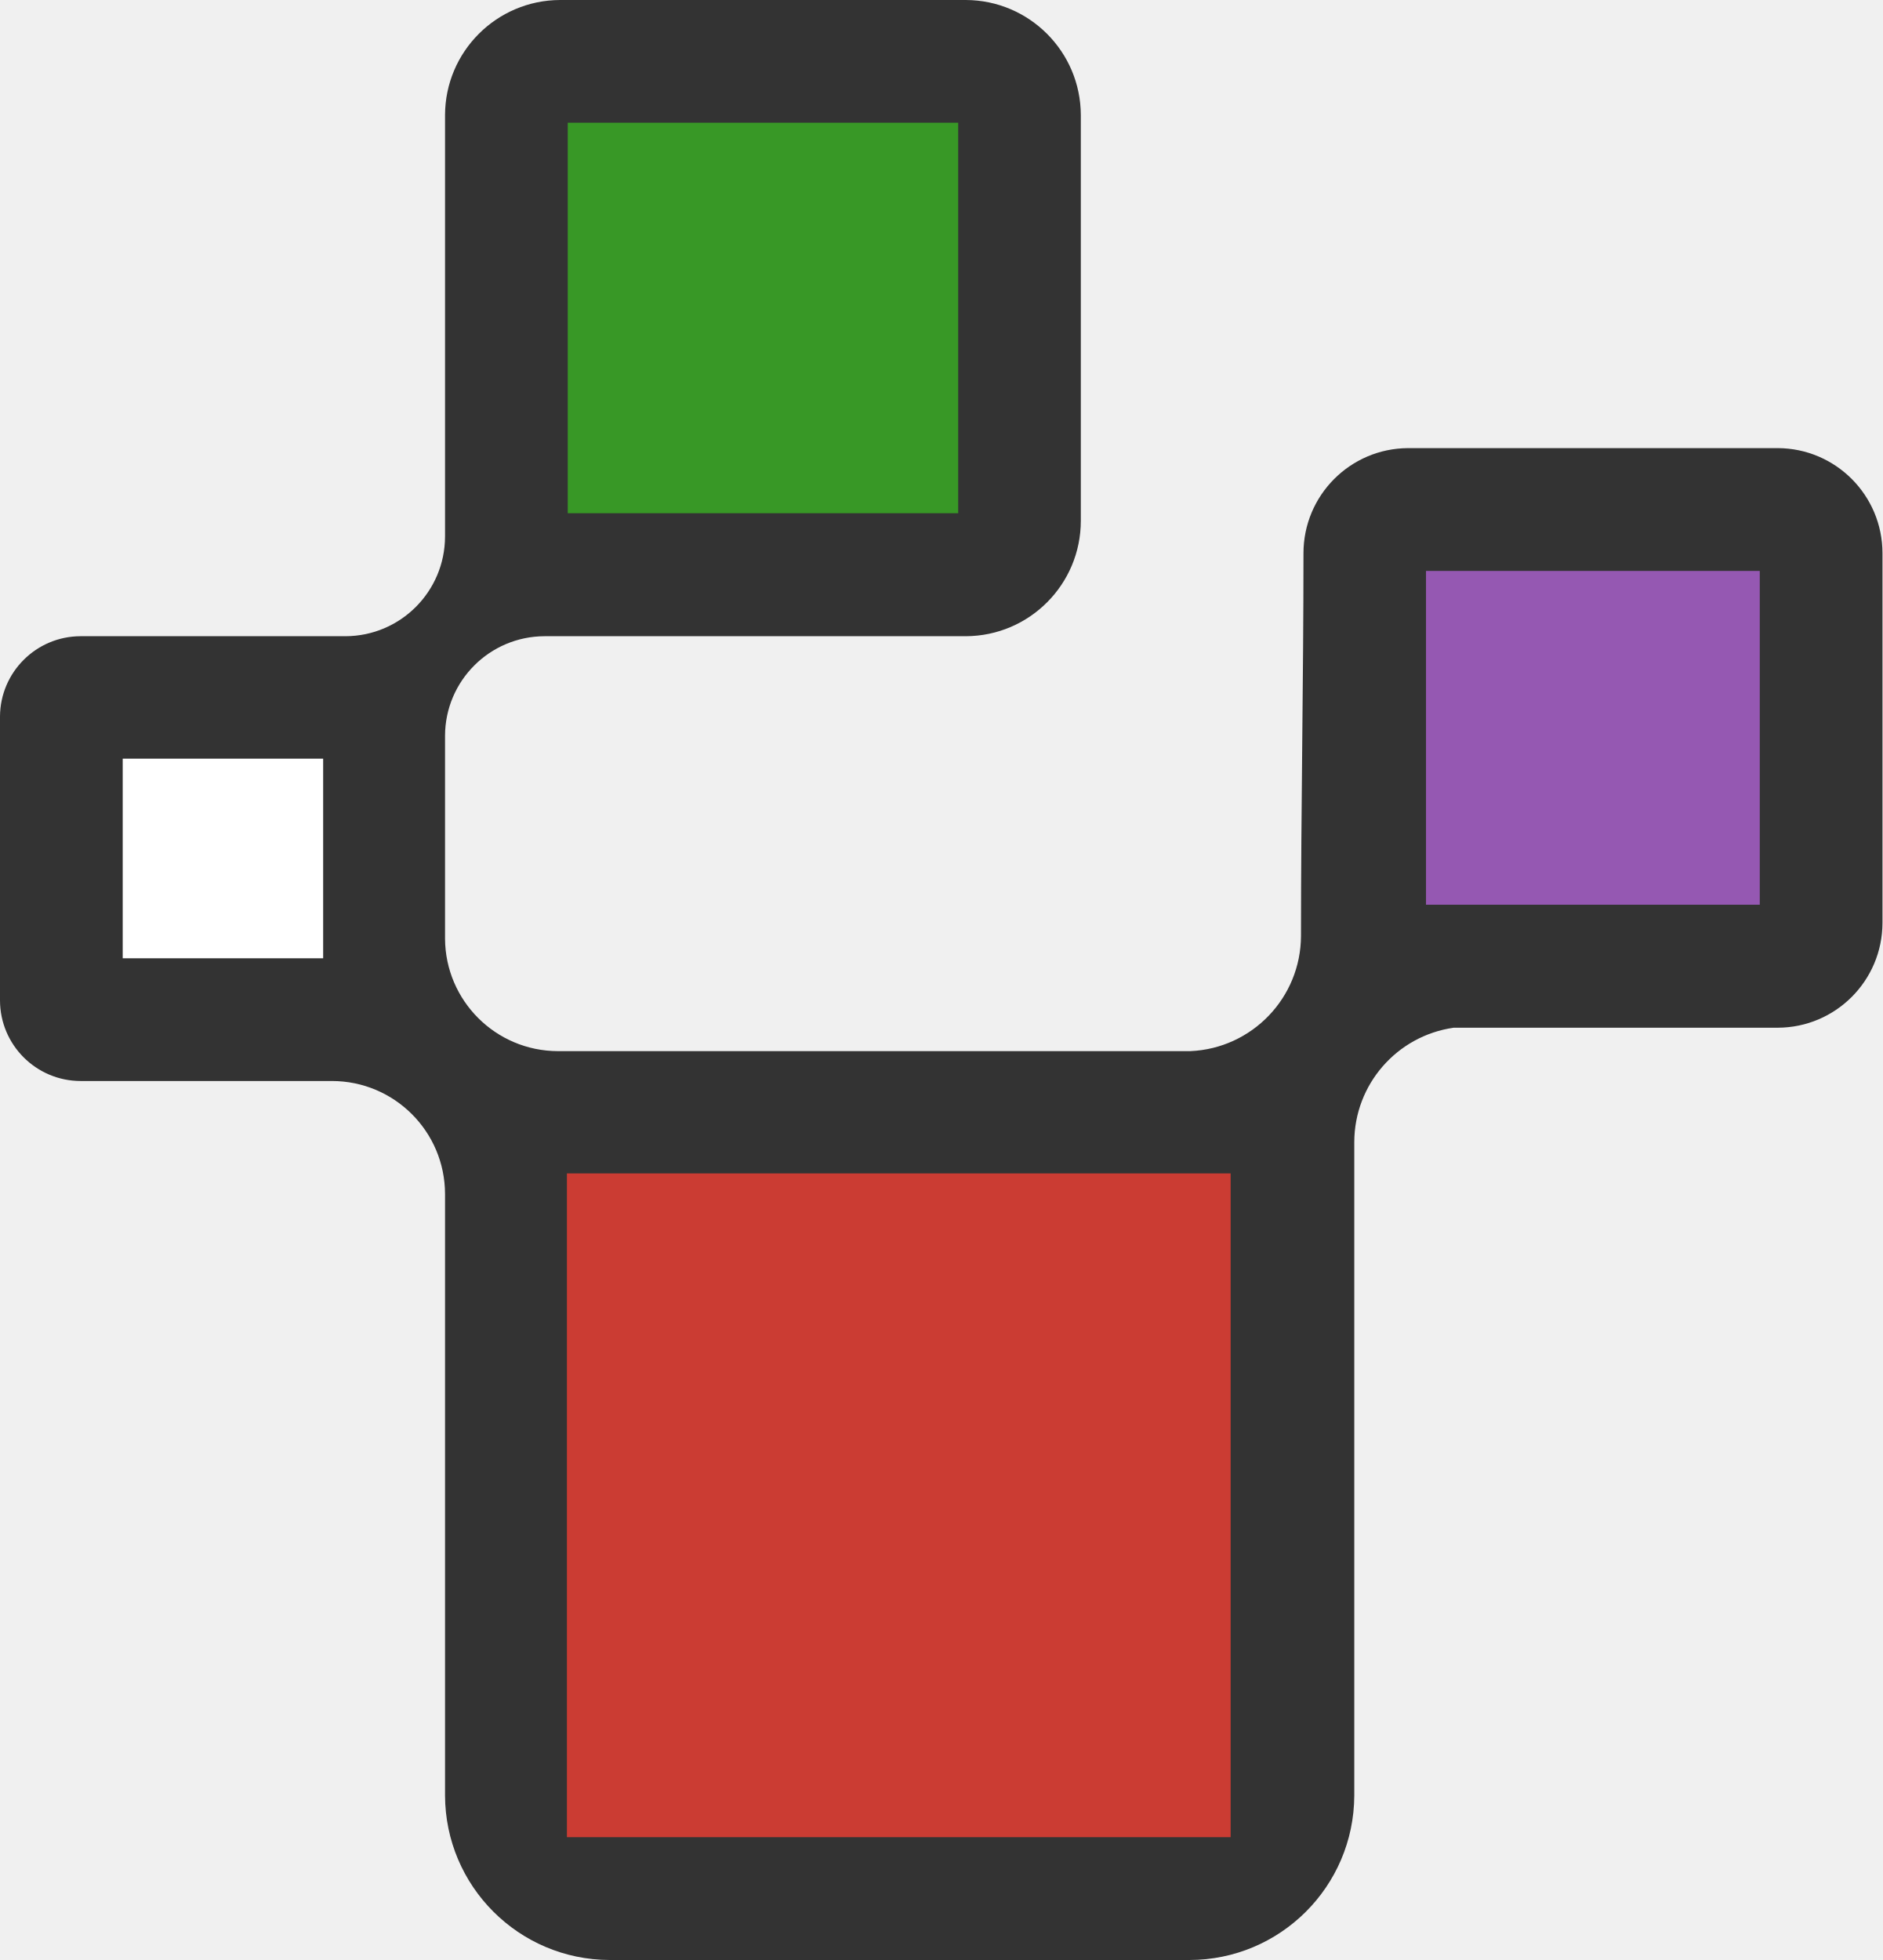
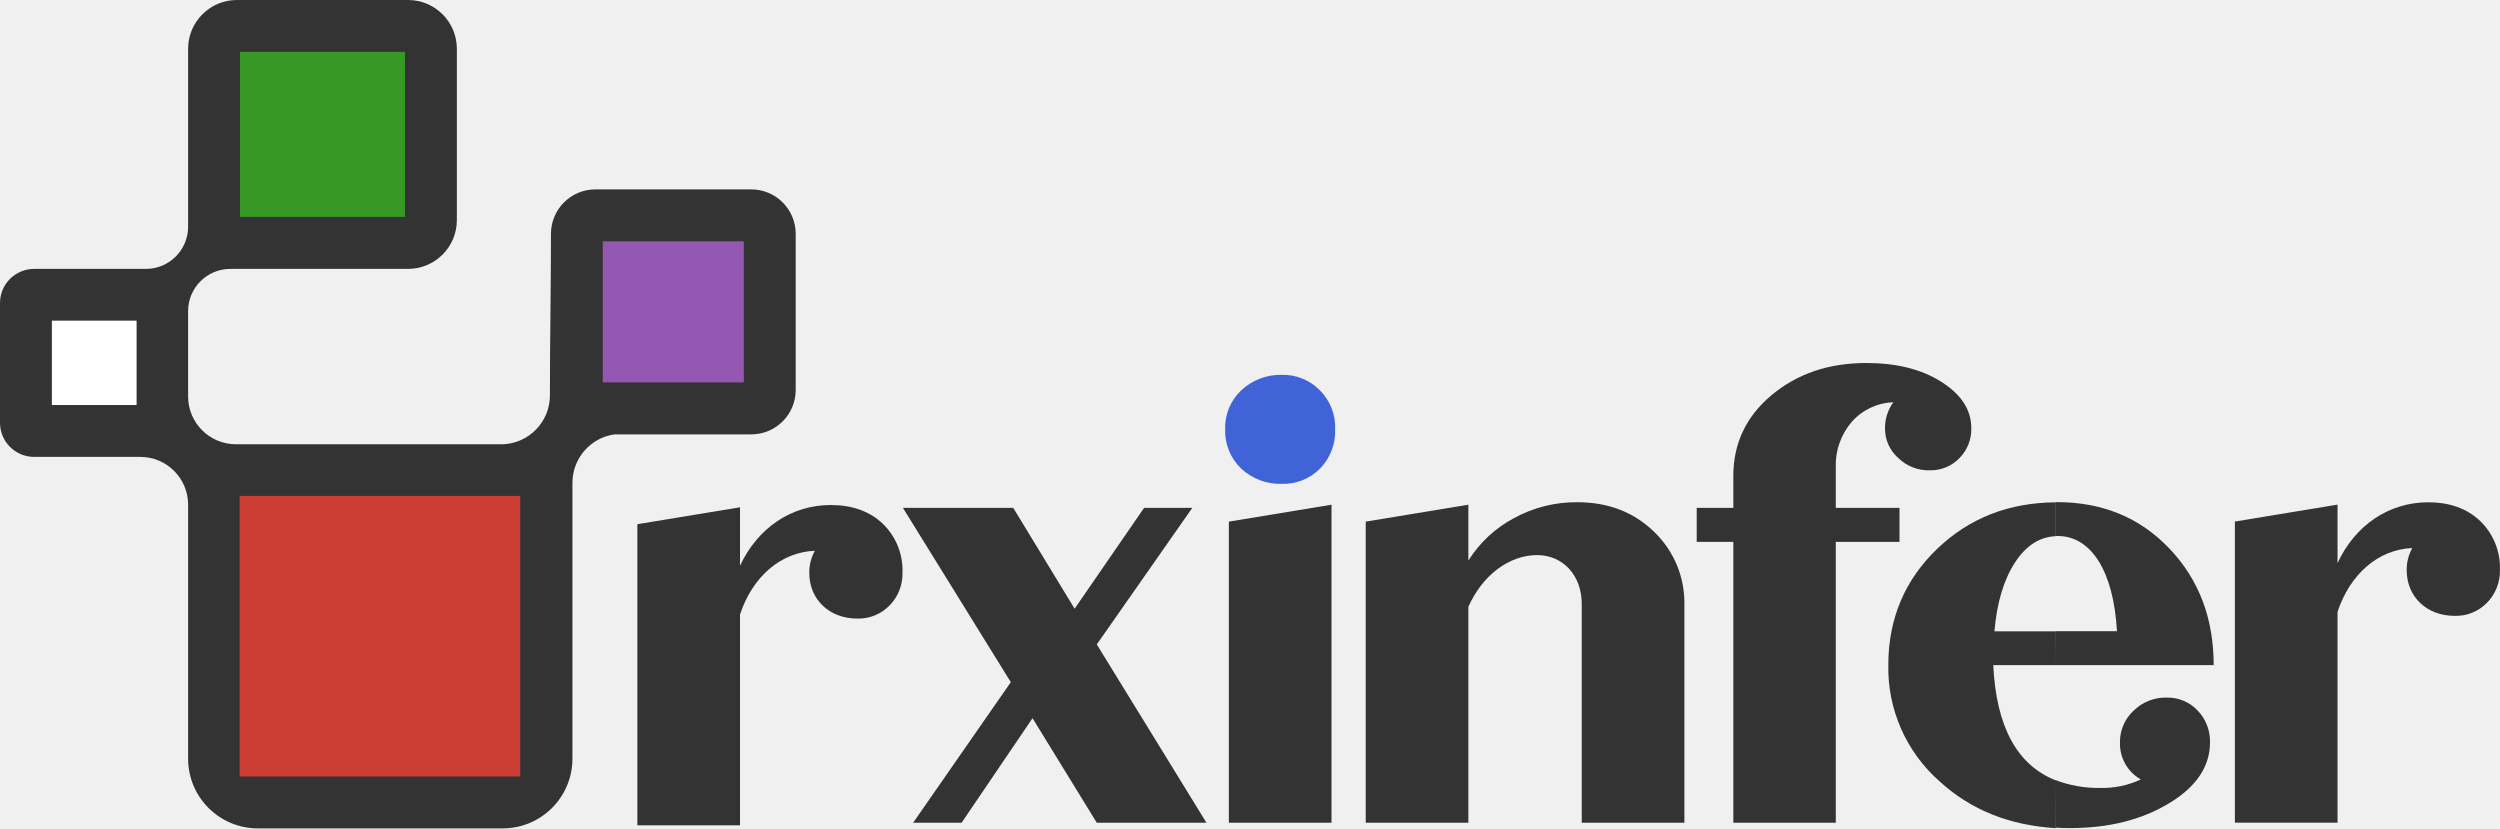
- <svg xmlns="http://www.w3.org/2000/svg" viewBox="0 0 204.18 212.57">
+ <svg xmlns="http://www.w3.org/2000/svg" viewBox="0 0 641.51 212.57">
  <defs>
-     <style>.cls-1{fill:#333;fill-rule:evenodd;}.cls-2{fill:#389826;}.cls-3{fill:#9558b2;}.cls-4{fill:#fff;}.cls-5{fill:#cb3c33;}</style>
+     <style>.cls-1{fill:#333;}.cls-1,.cls-6{fill-rule:evenodd;}.cls-2{fill:#389826;}.cls-3{fill:#9558b2;}.cls-4{fill:#fff;}.cls-5{fill:#cb3c33;}.cls-6{fill:#4063d8;}</style>
  </defs>
  <g id="Слой_2" data-name="Слой 2">
    <g id="Layer_1" data-name="Layer 1">
      <path class="cls-1" d="M66.11,114h63a12.55,12.55,0,0,0,12-12.5c0-14.06.27-27.62.27-41.48A11.4,11.4,0,0,1,152.73,48.6h40.09A11.4,11.4,0,0,1,204.18,60v40.09a11.39,11.39,0,0,1-11.36,11.37H157.67a12.56,12.56,0,0,0-10.78,12.4v70.9A17.9,17.9,0,0,1,129,212.57H66.11a17.9,17.9,0,0,1-17.84-17.84V129.48A12.27,12.27,0,0,0,36,117.24H8.73A8.76,8.76,0,0,1,0,108.5V77.7A8.76,8.76,0,0,1,8.73,69H37.47a10.83,10.83,0,0,0,10.8-10.8V12.48A12.52,12.52,0,0,1,60.75,0h44a12.52,12.52,0,0,1,12.48,12.48v44A12.52,12.52,0,0,1,104.76,69H59.07a10.83,10.83,0,0,0-10.8,10.8v22A12.27,12.27,0,0,0,60.51,114Z" />
      <rect class="cls-2" x="61.58" y="13.31" width="42.35" height="42.35" />
      <rect class="cls-3" x="154.67" y="61.92" width="36.2" height="36.2" />
      <rect class="cls-4" x="13.31" y="82.28" width="21.74" height="21.65" />
      <rect class="cls-5" x="61.49" y="127.26" width="71.99" height="71.99" />
+       <path class="cls-1" d="M213.16,129.59c-10.1,0-18.77,5.9-23.27,15.59v-15l-26.34,4.33v77.27h26.34V157.68c3.15-9.56,10.35-16,19.21-16.35a11.25,11.25,0,0,0-1.43,5.68c0,6.84,5.14,11.72,12.31,11.72a11.11,11.11,0,0,0,8.29-3.37,11.55,11.55,0,0,0,3.31-8.35,16.66,16.66,0,0,0-5.06-12.63C223.1,131.15,218.6,129.59,213.16,129.59Z" />
+       <polygon class="cls-1" points="281.44 165.36 305.95 130.32 293.58 130.32 275.75 156.2 260 130.32 231.69 130.32 259.38 175.05 234.31 211.12 246.75 211.12 264.95 184.29 281.44 211.12 309.58 211.12 281.44 165.36" />
+       <polygon class="cls-1" points="341.67 211.12 341.67 129.51 315.33 133.85 315.33 211.12 341.67 211.12" />
+       <path class="cls-6" d="M328.9,124.16a13.21,13.21,0,0,0,9.83-3.93,13.68,13.68,0,0,0,3.88-10.1,13.47,13.47,0,0,0-3.88-9.94,13.23,13.23,0,0,0-9.83-4,14.63,14.63,0,0,0-10.42,4,13.12,13.12,0,0,0-4.1,9.94,13.32,13.32,0,0,0,4.1,10.1A14.6,14.6,0,0,0,328.9,124.16Z" />
+       <path class="cls-1" d="M404.78,128.87a33.24,33.24,0,0,0-16.3,4.09,31,31,0,0,0-11.69,10.88V129.51l-26.34,4.34v77.27h26.34v-55.4c3.56-8.08,10.43-13.28,17.64-13.28,6.63,0,11.45,5.2,11.45,12.52v56.16h26.34v-55.7a25.31,25.31,0,0,0-7.81-19Q416.61,128.89,404.78,128.87Z" />
+       <path class="cls-1" d="M478.88,93.15c-9.7,0-17.75,2.78-24.32,8.27s-9.78,12.47-9.78,20.69v8.21h-9.4v8.73h9.4v72.07h26.29V139.05h16.35v-8.73H471.07V120a17,17,0,0,1,4.12-11.77,14.81,14.81,0,0,1,10.64-5,11.2,11.2,0,0,0-2.13,6.63,10,10,0,0,0,3.39,7.65,11.09,11.09,0,0,0,8.11,3.17,10.23,10.23,0,0,0,7.57-3.09,10.53,10.53,0,0,0,3.07-7.73c0-4.74-2.61-8.67-7.73-11.91S486.56,93.15,478.88,93.15Z" />
+       <path class="cls-1" d="M556,179a11.7,11.7,0,0,0-8.45,3.31,10.85,10.85,0,0,0-3.56,8.16,10.54,10.54,0,0,0,5.36,9.54,23.28,23.28,0,0,1-10.48,2.18,30.85,30.85,0,0,1-11.39-2v12.19c1.23.08,2.48.11,3.74.11,9.94,0,18.37-2.13,25.4-6.38s10.48-9.46,10.48-15.68a11.38,11.38,0,0,0-3.23-8.16A10.57,10.57,0,0,0,556,179Zm-28.52-8.32h40.56q0-18-11.36-29.92c-7.63-8-17.24-11.91-28.85-11.91h-.35v8.69H528c8.59,0,14.36,9,15.22,24.42H527.51Zm0,29.55q-14.88-5.91-16-29.55h16V162H511.78q.93-11,5.28-17.67c2.8-4.29,6.26-6.57,10.45-6.74v-8.69c-12,.08-22.14,4-30.4,11.91s-12.56,17.91-12.56,29.76a38.77,38.77,0,0,0,13.17,29.94q11.91,10.92,29.79,12Z" />
+       <path class="cls-1" d="M623.09,128.89c-10.1,0-18.78,5.9-23.27,15.6v-15l-26.34,4.34v77.27h26.34V157C603,147.42,610.16,141,619,140.63a11.42,11.42,0,0,0-1.43,5.69c0,6.84,5.15,11.71,12.31,11.71a11.09,11.09,0,0,0,8.29-3.36,11.58,11.58,0,0,0,3.32-8.35,16.64,16.64,0,0,0-5.07-12.63C633,130.45,628.53,128.89,623.09,128.89Z" />
    </g>
  </g>
</svg>
